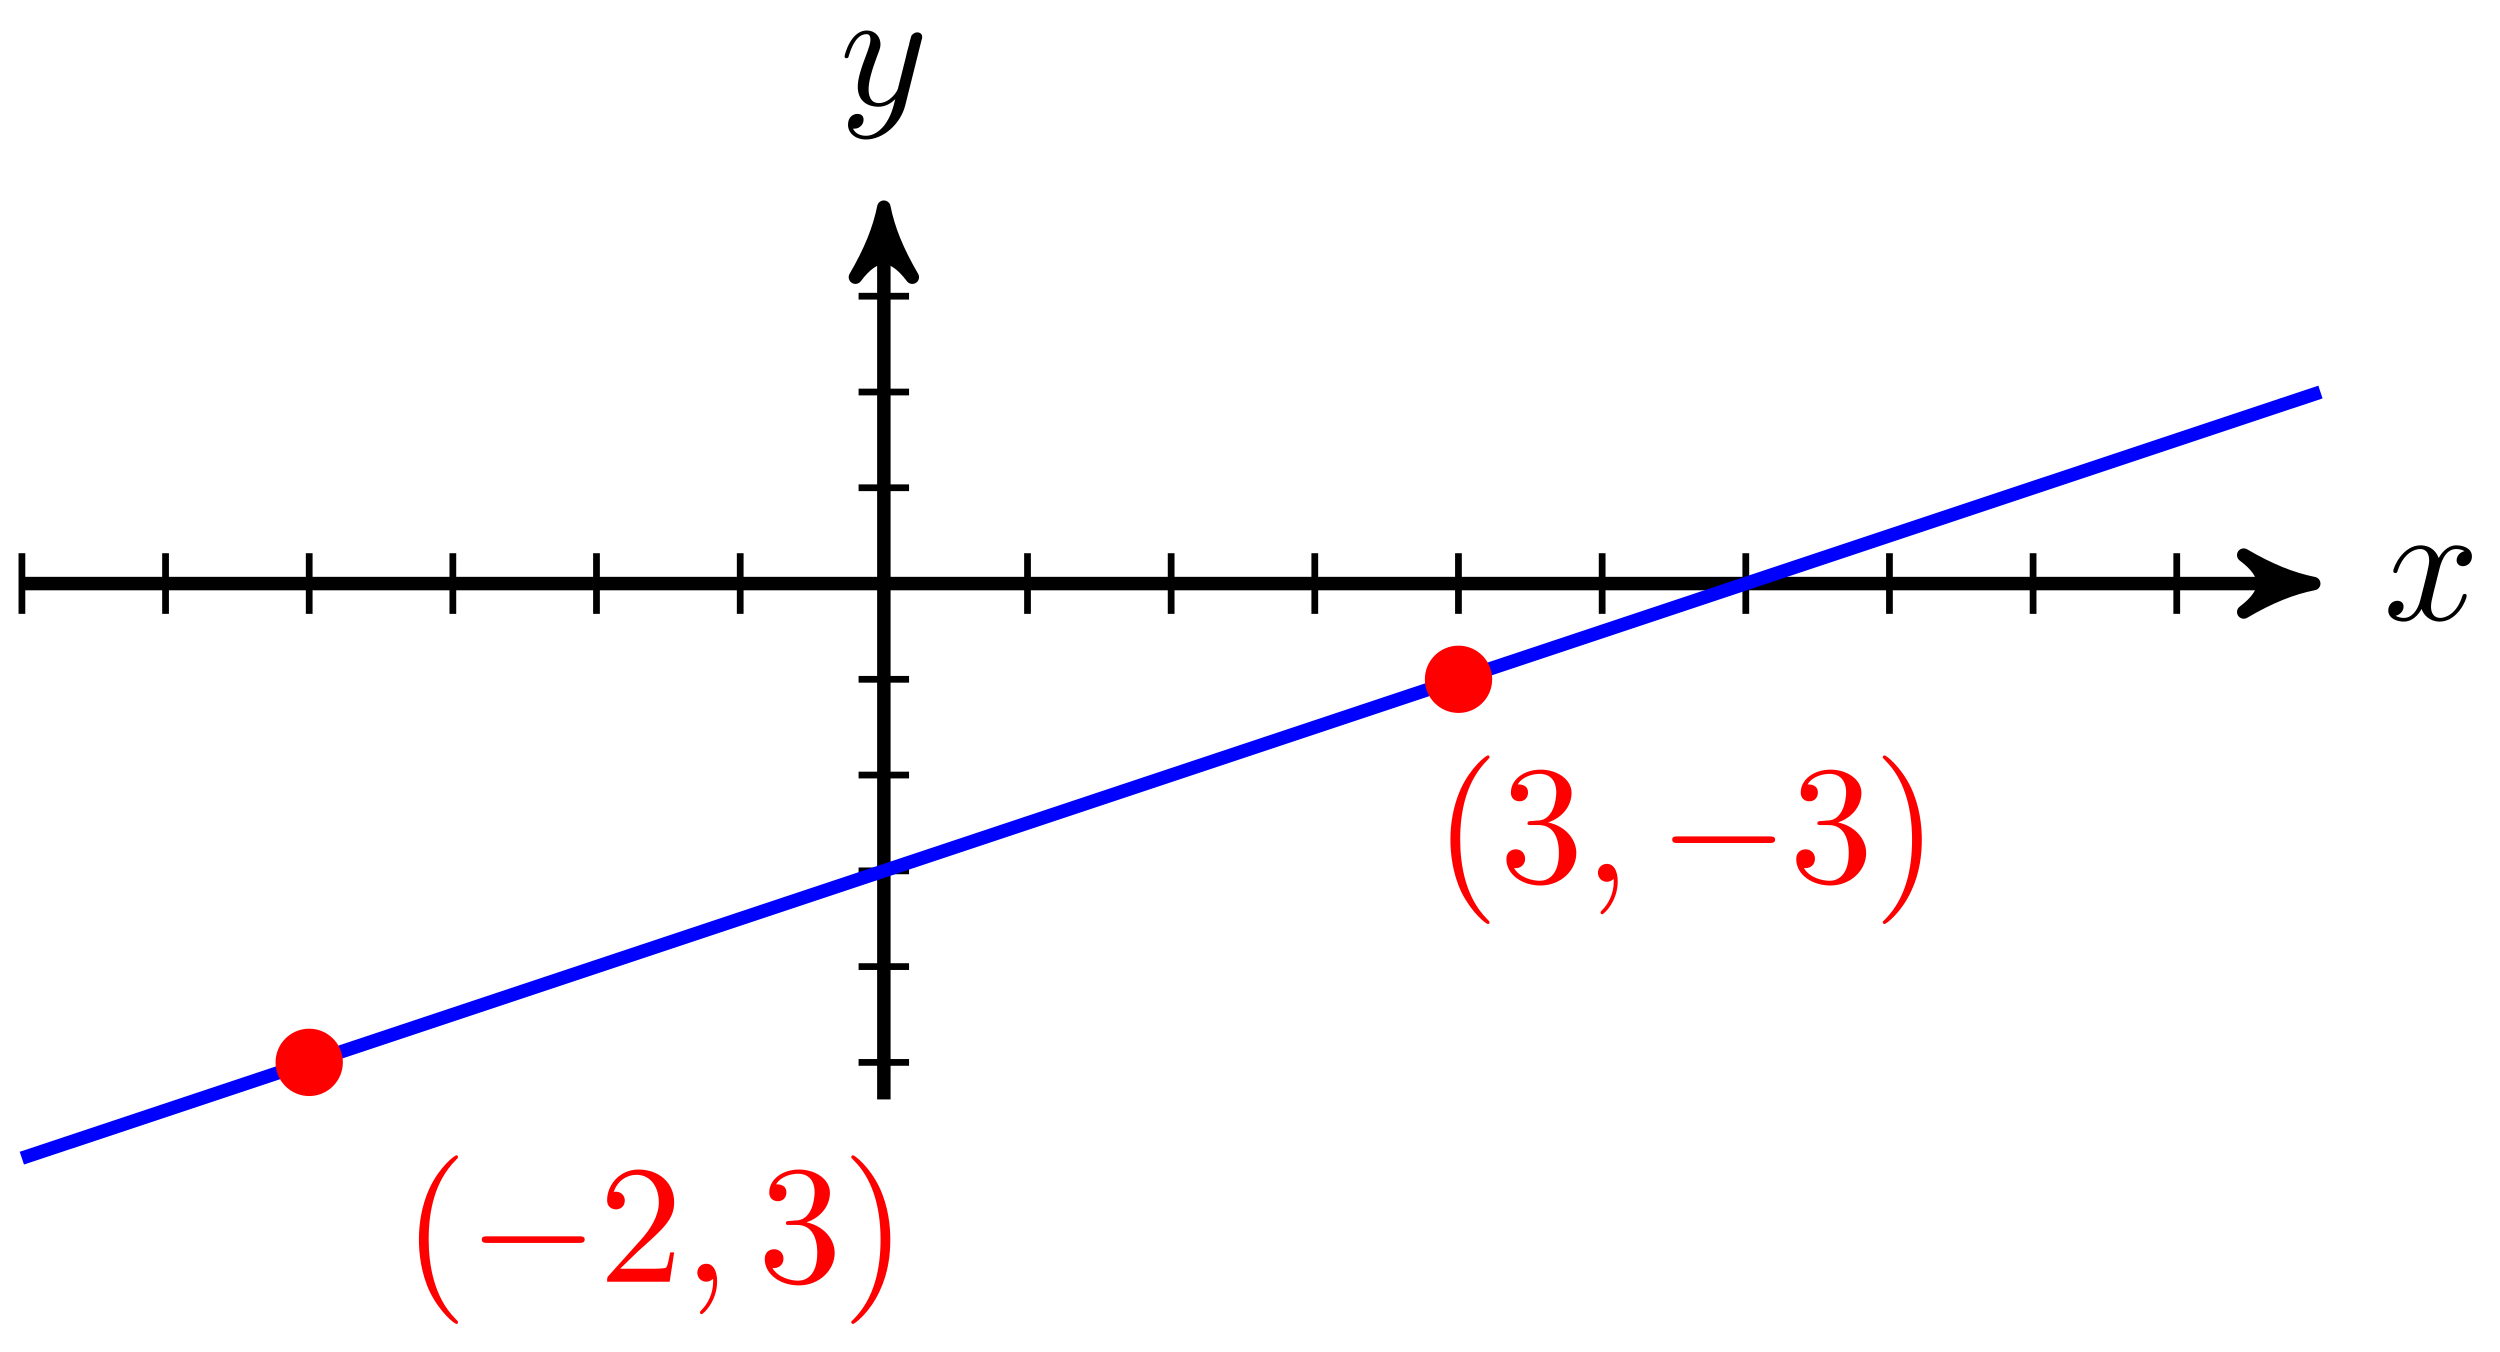
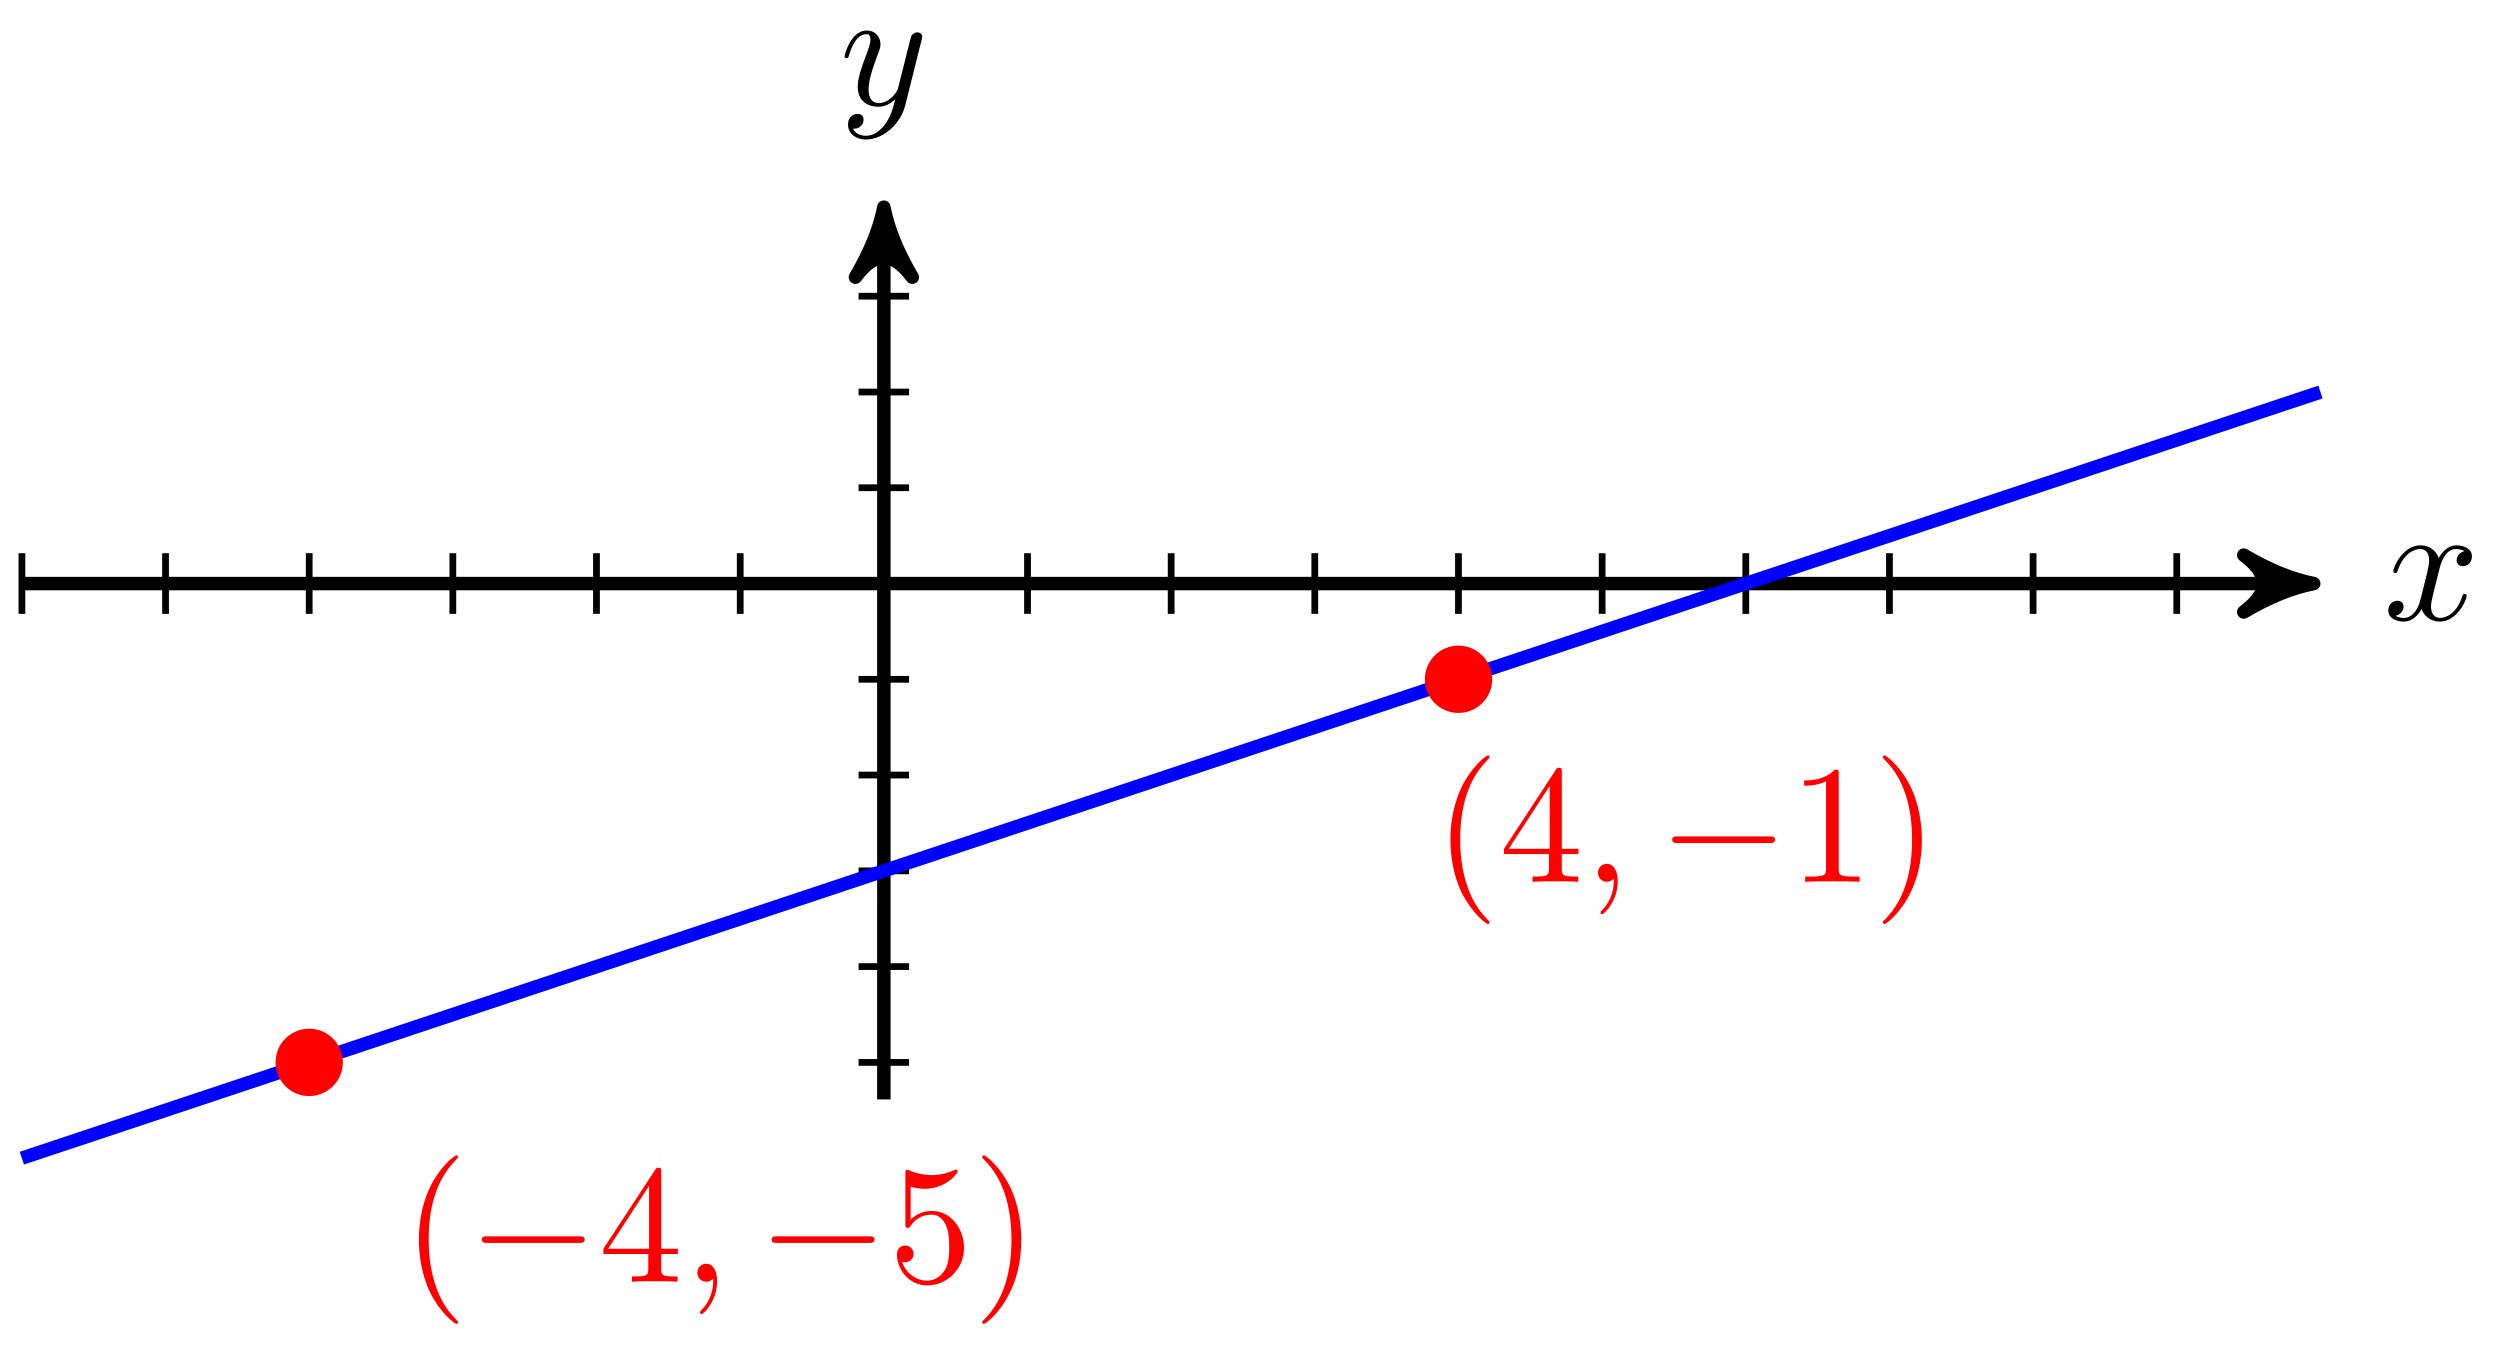
<svg xmlns="http://www.w3.org/2000/svg" xmlns:xlink="http://www.w3.org/1999/xlink" width="148pt" height="80pt" viewBox="0 0 148 80" version="1.1">
  <defs>
    <g>
      <symbol overflow="visible" id="glyph0-0">
        <path style="stroke:none;" d="" />
      </symbol>
      <symbol overflow="visible" id="glyph0-1">
        <path style="stroke:none;" d="M 3.328 -3.016 C 3.391 -3.266 3.625 -4.188 4.312 -4.188 C 4.359 -4.188 4.609 -4.188 4.812 -4.062 C 4.531 -4 4.344 -3.766 4.344 -3.516 C 4.344 -3.359 4.453 -3.172 4.719 -3.172 C 4.938 -3.172 5.25 -3.344 5.25 -3.75 C 5.25 -4.266 4.672 -4.406 4.328 -4.406 C 3.75 -4.406 3.406 -3.875 3.281 -3.656 C 3.031 -4.312 2.5 -4.406 2.203 -4.406 C 1.172 -4.406 0.594 -3.125 0.594 -2.875 C 0.594 -2.766 0.703 -2.766 0.719 -2.766 C 0.797 -2.766 0.828 -2.797 0.844 -2.875 C 1.188 -3.938 1.844 -4.188 2.188 -4.188 C 2.375 -4.188 2.719 -4.094 2.719 -3.516 C 2.719 -3.203 2.547 -2.547 2.188 -1.141 C 2.031 -0.531 1.672 -0.109 1.234 -0.109 C 1.172 -0.109 0.953 -0.109 0.734 -0.234 C 0.984 -0.297 1.203 -0.5 1.203 -0.781 C 1.203 -1.047 0.984 -1.125 0.844 -1.125 C 0.531 -1.125 0.297 -0.875 0.297 -0.547 C 0.297 -0.094 0.781 0.109 1.219 0.109 C 1.891 0.109 2.25 -0.594 2.266 -0.641 C 2.391 -0.281 2.75 0.109 3.344 0.109 C 4.375 0.109 4.938 -1.172 4.938 -1.422 C 4.938 -1.531 4.859 -1.531 4.828 -1.531 C 4.734 -1.531 4.719 -1.484 4.688 -1.422 C 4.359 -0.344 3.688 -0.109 3.375 -0.109 C 2.984 -0.109 2.828 -0.422 2.828 -0.766 C 2.828 -0.984 2.875 -1.203 2.984 -1.641 Z M 3.328 -3.016 " />
      </symbol>
      <symbol overflow="visible" id="glyph0-2">
        <path style="stroke:none;" d="M 4.844 -3.797 C 4.891 -3.938 4.891 -3.953 4.891 -4.031 C 4.891 -4.203 4.75 -4.297 4.594 -4.297 C 4.5 -4.297 4.344 -4.234 4.25 -4.094 C 4.234 -4.031 4.141 -3.734 4.109 -3.547 C 4.031 -3.297 3.969 -3.016 3.906 -2.75 L 3.453 -0.953 C 3.422 -0.812 2.984 -0.109 2.328 -0.109 C 1.828 -0.109 1.719 -0.547 1.719 -0.922 C 1.719 -1.375 1.891 -2 2.219 -2.875 C 2.375 -3.281 2.422 -3.391 2.422 -3.594 C 2.422 -4.031 2.109 -4.406 1.609 -4.406 C 0.656 -4.406 0.297 -2.953 0.297 -2.875 C 0.297 -2.766 0.391 -2.766 0.406 -2.766 C 0.516 -2.766 0.516 -2.797 0.562 -2.953 C 0.844 -3.891 1.234 -4.188 1.578 -4.188 C 1.656 -4.188 1.828 -4.188 1.828 -3.875 C 1.828 -3.625 1.719 -3.359 1.656 -3.172 C 1.25 -2.109 1.078 -1.547 1.078 -1.078 C 1.078 -0.188 1.703 0.109 2.297 0.109 C 2.688 0.109 3.016 -0.062 3.297 -0.344 C 3.172 0.172 3.047 0.672 2.656 1.203 C 2.391 1.531 2.016 1.828 1.562 1.828 C 1.422 1.828 0.969 1.797 0.797 1.406 C 0.953 1.406 1.094 1.406 1.219 1.281 C 1.328 1.203 1.422 1.062 1.422 0.875 C 1.422 0.562 1.156 0.531 1.062 0.531 C 0.828 0.531 0.5 0.688 0.5 1.172 C 0.5 1.672 0.938 2.047 1.562 2.047 C 2.578 2.047 3.609 1.141 3.891 0.016 Z M 4.844 -3.797 " />
      </symbol>
      <symbol overflow="visible" id="glyph0-3">
        <path style="stroke:none;" d="M 2.031 -0.016 C 2.031 -0.672 1.781 -1.062 1.391 -1.062 C 1.062 -1.062 0.859 -0.812 0.859 -0.531 C 0.859 -0.266 1.062 0 1.391 0 C 1.5 0 1.641 -0.047 1.734 -0.125 C 1.766 -0.156 1.781 -0.156 1.781 -0.156 C 1.797 -0.156 1.797 -0.156 1.797 -0.016 C 1.797 0.734 1.453 1.328 1.125 1.656 C 1.016 1.766 1.016 1.781 1.016 1.812 C 1.016 1.891 1.062 1.922 1.109 1.922 C 1.219 1.922 2.031 1.156 2.031 -0.016 Z M 2.031 -0.016 " />
      </symbol>
      <symbol overflow="visible" id="glyph1-0">
        <path style="stroke:none;" d="" />
      </symbol>
      <symbol overflow="visible" id="glyph1-1">
        <path style="stroke:none;" d="M 3.297 2.391 C 3.297 2.359 3.297 2.344 3.125 2.172 C 1.891 0.922 1.562 -0.969 1.562 -2.5 C 1.562 -4.234 1.938 -5.969 3.172 -7.203 C 3.297 -7.328 3.297 -7.344 3.297 -7.375 C 3.297 -7.453 3.266 -7.484 3.203 -7.484 C 3.094 -7.484 2.203 -6.797 1.609 -5.531 C 1.109 -4.438 0.984 -3.328 0.984 -2.5 C 0.984 -1.719 1.094 -0.516 1.641 0.625 C 2.25 1.844 3.094 2.5 3.203 2.5 C 3.266 2.5 3.297 2.469 3.297 2.391 Z M 3.297 2.391 " />
      </symbol>
      <symbol overflow="visible" id="glyph1-2">
-         <path style="stroke:none;" d="M 1.266 -0.766 L 2.328 -1.797 C 3.875 -3.172 4.469 -3.703 4.469 -4.703 C 4.469 -5.844 3.578 -6.641 2.359 -6.641 C 1.234 -6.641 0.5 -5.719 0.5 -4.828 C 0.5 -4.281 1 -4.281 1.031 -4.281 C 1.203 -4.281 1.547 -4.391 1.547 -4.812 C 1.547 -5.062 1.359 -5.328 1.016 -5.328 C 0.938 -5.328 0.922 -5.328 0.891 -5.312 C 1.109 -5.969 1.656 -6.328 2.234 -6.328 C 3.141 -6.328 3.562 -5.516 3.562 -4.703 C 3.562 -3.906 3.078 -3.125 2.516 -2.5 L 0.609 -0.375 C 0.5 -0.266 0.5 -0.234 0.5 0 L 4.203 0 L 4.469 -1.734 L 4.234 -1.734 C 4.172 -1.438 4.109 -1 4 -0.844 C 3.938 -0.766 3.281 -0.766 3.062 -0.766 Z M 1.266 -0.766 " />
+         <path style="stroke:none;" d="M 2.938 -1.641 L 2.938 -0.781 C 2.938 -0.422 2.906 -0.312 2.172 -0.312 L 1.969 -0.312 L 1.969 0 C 2.375 -0.031 2.891 -0.031 3.312 -0.031 C 3.734 -0.031 4.25 -0.031 4.672 0 L 4.672 -0.312 L 4.453 -0.312 C 3.719 -0.312 3.703 -0.422 3.703 -0.781 L 3.703 -1.641 L 4.688 -1.641 L 4.688 -1.953 L 3.703 -1.953 L 3.703 -6.484 C 3.703 -6.688 3.703 -6.75 3.531 -6.75 C 3.453 -6.75 3.422 -6.75 3.344 -6.625 L 0.281 -1.953 L 0.281 -1.641 Z M 2.984 -1.953 L 0.562 -1.953 L 2.984 -5.672 Z M 2.984 -1.953 " />
      </symbol>
      <symbol overflow="visible" id="glyph1-3">
-         <path style="stroke:none;" d="M 2.891 -3.516 C 3.703 -3.781 4.281 -4.469 4.281 -5.266 C 4.281 -6.078 3.406 -6.641 2.453 -6.641 C 1.453 -6.641 0.688 -6.047 0.688 -5.281 C 0.688 -4.953 0.906 -4.766 1.203 -4.766 C 1.5 -4.766 1.703 -4.984 1.703 -5.281 C 1.703 -5.766 1.234 -5.766 1.094 -5.766 C 1.391 -6.266 2.047 -6.391 2.406 -6.391 C 2.828 -6.391 3.375 -6.172 3.375 -5.281 C 3.375 -5.156 3.344 -4.578 3.094 -4.141 C 2.797 -3.656 2.453 -3.625 2.203 -3.625 C 2.125 -3.609 1.891 -3.594 1.812 -3.594 C 1.734 -3.578 1.672 -3.562 1.672 -3.469 C 1.672 -3.359 1.734 -3.359 1.906 -3.359 L 2.344 -3.359 C 3.156 -3.359 3.531 -2.688 3.531 -1.703 C 3.531 -0.344 2.844 -0.062 2.406 -0.062 C 1.969 -0.062 1.219 -0.234 0.875 -0.812 C 1.219 -0.766 1.531 -0.984 1.531 -1.359 C 1.531 -1.719 1.266 -1.922 0.984 -1.922 C 0.734 -1.922 0.422 -1.781 0.422 -1.344 C 0.422 -0.438 1.344 0.219 2.438 0.219 C 3.656 0.219 4.562 -0.688 4.562 -1.703 C 4.562 -2.516 3.922 -3.297 2.891 -3.516 Z M 2.891 -3.516 " />
+         <path style="stroke:none;" d="M 4.469 -2 C 4.469 -3.188 3.656 -4.188 2.578 -4.188 C 2.109 -4.188 1.672 -4.031 1.312 -3.672 L 1.312 -5.625 C 1.516 -5.562 1.844 -5.5 2.156 -5.5 C 3.391 -5.5 4.094 -6.406 4.094 -6.531 C 4.094 -6.594 4.062 -6.641 3.984 -6.641 C 3.984 -6.641 3.953 -6.641 3.906 -6.609 C 3.703 -6.516 3.219 -6.312 2.547 -6.312 C 2.156 -6.312 1.688 -6.391 1.219 -6.594 C 1.141 -6.625 1.125 -6.625 1.109 -6.625 C 1 -6.625 1 -6.547 1 -6.391 L 1 -3.438 C 1 -3.266 1 -3.188 1.141 -3.188 C 1.219 -3.188 1.234 -3.203 1.281 -3.266 C 1.391 -3.422 1.75 -3.969 2.562 -3.969 C 3.078 -3.969 3.328 -3.516 3.406 -3.328 C 3.562 -2.953 3.594 -2.578 3.594 -2.078 C 3.594 -1.719 3.594 -1.125 3.344 -0.703 C 3.109 -0.312 2.734 -0.062 2.281 -0.062 C 1.562 -0.062 0.984 -0.594 0.812 -1.172 C 0.844 -1.172 0.875 -1.156 0.984 -1.156 C 1.312 -1.156 1.484 -1.406 1.484 -1.641 C 1.484 -1.891 1.312 -2.141 0.984 -2.141 C 0.844 -2.141 0.5 -2.062 0.5 -1.609 C 0.5 -0.75 1.188 0.219 2.297 0.219 C 3.453 0.219 4.469 -0.734 4.469 -2 Z M 4.469 -2 " />
      </symbol>
      <symbol overflow="visible" id="glyph1-4">
        <path style="stroke:none;" d="M 2.875 -2.5 C 2.875 -3.266 2.766 -4.469 2.219 -5.609 C 1.625 -6.828 0.766 -7.484 0.672 -7.484 C 0.609 -7.484 0.562 -7.438 0.562 -7.375 C 0.562 -7.344 0.562 -7.328 0.75 -7.141 C 1.734 -6.156 2.297 -4.578 2.297 -2.5 C 2.297 -0.781 1.938 0.969 0.703 2.219 C 0.562 2.344 0.562 2.359 0.562 2.391 C 0.562 2.453 0.609 2.5 0.672 2.5 C 0.766 2.5 1.672 1.812 2.25 0.547 C 2.766 -0.547 2.875 -1.656 2.875 -2.5 Z M 2.875 -2.5 " />
+       </symbol>
+       <symbol overflow="visible" id="glyph1-5">
+         <path style="stroke:none;" d="M 2.938 -6.375 C 2.938 -6.625 2.938 -6.641 2.703 -6.641 C 2.078 -6 1.203 -6 0.891 -6 L 0.891 -5.688 C 1.094 -5.688 1.672 -5.688 2.188 -5.953 L 2.188 -0.781 C 2.188 -0.422 2.156 -0.312 1.266 -0.312 L 0.953 -0.312 L 0.953 0 C 1.297 -0.031 2.156 -0.031 2.562 -0.031 C 2.953 -0.031 3.828 -0.031 4.172 0 L 4.172 -0.312 L 3.859 -0.312 C 2.953 -0.312 2.938 -0.422 2.938 -0.781 Z M 2.938 -6.375 " />
      </symbol>
      <symbol overflow="visible" id="glyph2-0">
        <path style="stroke:none;" d="" />
      </symbol>
      <symbol overflow="visible" id="glyph2-1">
        <path style="stroke:none;" d="M 6.562 -2.297 C 6.734 -2.297 6.922 -2.297 6.922 -2.5 C 6.922 -2.688 6.734 -2.688 6.562 -2.688 L 1.172 -2.688 C 1 -2.688 0.828 -2.688 0.828 -2.5 C 0.828 -2.297 1 -2.297 1.172 -2.297 Z M 6.562 -2.297 " />
      </symbol>
    </g>
  </defs>
  <g id="surface1">
    <path style="fill:none;stroke-width:0.797;stroke-linecap:butt;stroke-linejoin:miter;stroke:rgb(0%,0%,0%);stroke-opacity:1;stroke-miterlimit:10;" d="M -51.023 -0.002 L 83.606 -0.002 " transform="matrix(1.00006,0,0,-1.00005,52.32306,34.54508)" />
    <path style="fill-rule:nonzero;fill:rgb(0%,0%,0%);fill-opacity:1;stroke-width:0.797;stroke-linecap:butt;stroke-linejoin:round;stroke:rgb(0%,0%,0%);stroke-opacity:1;stroke-miterlimit:10;" d="M 1.038 -0.002 C -0.259 0.26 -1.556 0.776 -3.106 1.682 C -1.556 0.518 -1.556 -0.517 -3.106 -1.685 C -1.556 -0.775 -0.259 -0.26 1.038 -0.002 Z M 1.038 -0.002 " transform="matrix(1.00006,0,0,-1.00005,135.9347,34.54508)" />
    <g style="fill:rgb(0%,0%,0%);fill-opacity:1;">
      <use xlink:href="#glyph0-1" x="141.088" y="36.69" />
    </g>
    <path style="fill:none;stroke-width:0.797;stroke-linecap:butt;stroke-linejoin:miter;stroke:rgb(0%,0%,0%);stroke-opacity:1;stroke-miterlimit:10;" d="M 0.001 -39.683 L 0.001 21.243 " transform="matrix(1.00006,0,0,-1.00005,52.32306,34.54508)" />
    <path style="fill-rule:nonzero;fill:rgb(0%,0%,0%);fill-opacity:1;stroke-width:0.797;stroke-linecap:butt;stroke-linejoin:round;stroke:rgb(0%,0%,0%);stroke-opacity:1;stroke-miterlimit:10;" d="M 1.036 -0.001 C -0.261 0.261 -1.554 0.776 -3.108 1.682 C -1.554 0.518 -1.554 -0.517 -3.108 -1.685 C -1.554 -0.778 -0.261 -0.259 1.036 -0.001 Z M 1.036 -0.001 " transform="matrix(0,-1.00005,-1.00006,0,52.32306,13.30153)" />
    <g style="fill:rgb(0%,0%,0%);fill-opacity:1;">
      <use xlink:href="#glyph0-2" x="49.702" y="6.211" />
    </g>
    <path style="fill:none;stroke-width:0.399;stroke-linecap:butt;stroke-linejoin:miter;stroke:rgb(0%,0%,0%);stroke-opacity:1;stroke-miterlimit:10;" d="M -51.023 1.795 L -51.023 -1.795 " transform="matrix(1.00006,0,0,-1.00005,52.32306,34.54508)" />
    <path style="fill:none;stroke-width:0.399;stroke-linecap:butt;stroke-linejoin:miter;stroke:rgb(0%,0%,0%);stroke-opacity:1;stroke-miterlimit:10;" d="M -42.52 1.795 L -42.52 -1.795 " transform="matrix(1.00006,0,0,-1.00005,52.32306,34.54508)" />
    <path style="fill:none;stroke-width:0.399;stroke-linecap:butt;stroke-linejoin:miter;stroke:rgb(0%,0%,0%);stroke-opacity:1;stroke-miterlimit:10;" d="M -34.016 1.795 L -34.016 -1.795 " transform="matrix(1.00006,0,0,-1.00005,52.32306,34.54508)" />
    <path style="fill:none;stroke-width:0.399;stroke-linecap:butt;stroke-linejoin:miter;stroke:rgb(0%,0%,0%);stroke-opacity:1;stroke-miterlimit:10;" d="M -25.513 1.795 L -25.513 -1.795 " transform="matrix(1.00006,0,0,-1.00005,52.32306,34.54508)" />
    <path style="fill:none;stroke-width:0.399;stroke-linecap:butt;stroke-linejoin:miter;stroke:rgb(0%,0%,0%);stroke-opacity:1;stroke-miterlimit:10;" d="M -17.01 1.795 L -17.01 -1.795 " transform="matrix(1.00006,0,0,-1.00005,52.32306,34.54508)" />
    <path style="fill:none;stroke-width:0.399;stroke-linecap:butt;stroke-linejoin:miter;stroke:rgb(0%,0%,0%);stroke-opacity:1;stroke-miterlimit:10;" d="M -8.502 1.795 L -8.502 -1.795 " transform="matrix(1.00006,0,0,-1.00005,52.32306,34.54508)" />
    <path style="fill:none;stroke-width:0.399;stroke-linecap:butt;stroke-linejoin:miter;stroke:rgb(0%,0%,0%);stroke-opacity:1;stroke-miterlimit:10;" d="M 0.001 1.795 L 0.001 -1.795 " transform="matrix(1.00006,0,0,-1.00005,52.32306,34.54508)" />
    <path style="fill:none;stroke-width:0.399;stroke-linecap:butt;stroke-linejoin:miter;stroke:rgb(0%,0%,0%);stroke-opacity:1;stroke-miterlimit:10;" d="M 8.505 1.795 L 8.505 -1.795 " transform="matrix(1.00006,0,0,-1.00005,52.32306,34.54508)" />
    <path style="fill:none;stroke-width:0.399;stroke-linecap:butt;stroke-linejoin:miter;stroke:rgb(0%,0%,0%);stroke-opacity:1;stroke-miterlimit:10;" d="M 17.008 1.795 L 17.008 -1.795 " transform="matrix(1.00006,0,0,-1.00005,52.32306,34.54508)" />
    <path style="fill:none;stroke-width:0.399;stroke-linecap:butt;stroke-linejoin:miter;stroke:rgb(0%,0%,0%);stroke-opacity:1;stroke-miterlimit:10;" d="M 25.511 1.795 L 25.511 -1.795 " transform="matrix(1.00006,0,0,-1.00005,52.32306,34.54508)" />
    <path style="fill:none;stroke-width:0.399;stroke-linecap:butt;stroke-linejoin:miter;stroke:rgb(0%,0%,0%);stroke-opacity:1;stroke-miterlimit:10;" d="M 34.015 1.795 L 34.015 -1.795 " transform="matrix(1.00006,0,0,-1.00005,52.32306,34.54508)" />
    <path style="fill:none;stroke-width:0.399;stroke-linecap:butt;stroke-linejoin:miter;stroke:rgb(0%,0%,0%);stroke-opacity:1;stroke-miterlimit:10;" d="M 42.522 1.795 L 42.522 -1.795 " transform="matrix(1.00006,0,0,-1.00005,52.32306,34.54508)" />
    <path style="fill:none;stroke-width:0.399;stroke-linecap:butt;stroke-linejoin:miter;stroke:rgb(0%,0%,0%);stroke-opacity:1;stroke-miterlimit:10;" d="M 51.025 1.795 L 51.025 -1.795 " transform="matrix(1.00006,0,0,-1.00005,52.32306,34.54508)" />
    <path style="fill:none;stroke-width:0.399;stroke-linecap:butt;stroke-linejoin:miter;stroke:rgb(0%,0%,0%);stroke-opacity:1;stroke-miterlimit:10;" d="M 59.529 1.795 L 59.529 -1.795 " transform="matrix(1.00006,0,0,-1.00005,52.32306,34.54508)" />
    <path style="fill:none;stroke-width:0.399;stroke-linecap:butt;stroke-linejoin:miter;stroke:rgb(0%,0%,0%);stroke-opacity:1;stroke-miterlimit:10;" d="M 68.032 1.795 L 68.032 -1.795 " transform="matrix(1.00006,0,0,-1.00005,52.32306,34.54508)" />
    <path style="fill:none;stroke-width:0.399;stroke-linecap:butt;stroke-linejoin:miter;stroke:rgb(0%,0%,0%);stroke-opacity:1;stroke-miterlimit:10;" d="M 76.536 1.795 L 76.536 -1.795 " transform="matrix(1.00006,0,0,-1.00005,52.32306,34.54508)" />
    <path style="fill:none;stroke-width:0.399;stroke-linecap:butt;stroke-linejoin:miter;stroke:rgb(0%,0%,0%);stroke-opacity:1;stroke-miterlimit:10;" d="M 1.493 -39.683 L -1.495 -39.683 " transform="matrix(1.00006,0,0,-1.00005,52.32306,34.54508)" />
    <path style="fill:none;stroke-width:0.399;stroke-linecap:butt;stroke-linejoin:miter;stroke:rgb(0%,0%,0%);stroke-opacity:1;stroke-miterlimit:10;" d="M 1.493 -34.016 L -1.495 -34.016 " transform="matrix(1.00006,0,0,-1.00005,52.32306,34.54508)" />
    <path style="fill:none;stroke-width:0.399;stroke-linecap:butt;stroke-linejoin:miter;stroke:rgb(0%,0%,0%);stroke-opacity:1;stroke-miterlimit:10;" d="M 1.493 -28.348 L -1.495 -28.348 " transform="matrix(1.00006,0,0,-1.00005,52.32306,34.54508)" />
    <path style="fill:none;stroke-width:0.399;stroke-linecap:butt;stroke-linejoin:miter;stroke:rgb(0%,0%,0%);stroke-opacity:1;stroke-miterlimit:10;" d="M 1.493 -22.676 L -1.495 -22.676 " transform="matrix(1.00006,0,0,-1.00005,52.32306,34.54508)" />
    <path style="fill:none;stroke-width:0.399;stroke-linecap:butt;stroke-linejoin:miter;stroke:rgb(0%,0%,0%);stroke-opacity:1;stroke-miterlimit:10;" d="M 1.493 -17.009 L -1.495 -17.009 " transform="matrix(1.00006,0,0,-1.00005,52.32306,34.54508)" />
    <path style="fill:none;stroke-width:0.399;stroke-linecap:butt;stroke-linejoin:miter;stroke:rgb(0%,0%,0%);stroke-opacity:1;stroke-miterlimit:10;" d="M 1.493 -11.337 L -1.495 -11.337 " transform="matrix(1.00006,0,0,-1.00005,52.32306,34.54508)" />
    <path style="fill:none;stroke-width:0.399;stroke-linecap:butt;stroke-linejoin:miter;stroke:rgb(0%,0%,0%);stroke-opacity:1;stroke-miterlimit:10;" d="M 1.493 -5.669 L -1.495 -5.669 " transform="matrix(1.00006,0,0,-1.00005,52.32306,34.54508)" />
    <path style="fill:none;stroke-width:0.399;stroke-linecap:butt;stroke-linejoin:miter;stroke:rgb(0%,0%,0%);stroke-opacity:1;stroke-miterlimit:10;" d="M 1.493 -0.002 L -1.495 -0.002 " transform="matrix(1.00006,0,0,-1.00005,52.32306,34.54508)" />
    <path style="fill:none;stroke-width:0.399;stroke-linecap:butt;stroke-linejoin:miter;stroke:rgb(0%,0%,0%);stroke-opacity:1;stroke-miterlimit:10;" d="M 1.493 5.67 L -1.495 5.67 " transform="matrix(1.00006,0,0,-1.00005,52.32306,34.54508)" />
    <path style="fill:none;stroke-width:0.399;stroke-linecap:butt;stroke-linejoin:miter;stroke:rgb(0%,0%,0%);stroke-opacity:1;stroke-miterlimit:10;" d="M 1.493 11.337 L -1.495 11.337 " transform="matrix(1.00006,0,0,-1.00005,52.32306,34.54508)" />
    <path style="fill:none;stroke-width:0.399;stroke-linecap:butt;stroke-linejoin:miter;stroke:rgb(0%,0%,0%);stroke-opacity:1;stroke-miterlimit:10;" d="M 1.493 17.009 L -1.495 17.009 " transform="matrix(1.00006,0,0,-1.00005,52.32306,34.54508)" />
    <path style="fill:none;stroke-width:0.797;stroke-linecap:butt;stroke-linejoin:miter;stroke:rgb(0%,0%,100%);stroke-opacity:1;stroke-miterlimit:10;" d="M -51.027 -34.016 L 85.043 11.337 " transform="matrix(1.00006,0,0,-1.00005,52.32306,34.54508)" />
    <path style="fill-rule:nonzero;fill:rgb(100%,0%,0%);fill-opacity:1;stroke-width:0.399;stroke-linecap:butt;stroke-linejoin:miter;stroke:rgb(100%,0%,0%);stroke-opacity:1;stroke-miterlimit:10;" d="M -32.223 -28.344 C -32.223 -27.356 -33.028 -26.551 -34.016 -26.551 C -35.008 -26.551 -35.809 -27.356 -35.809 -28.344 C -35.809 -29.336 -35.008 -30.141 -34.016 -30.141 C -33.028 -30.141 -32.223 -29.336 -32.223 -28.344 Z M -32.223 -28.344 " transform="matrix(1.00006,0,0,-1.00005,52.32306,34.54508)" />
-     <path style=" stroke:none;fill-rule:nonzero;fill:rgb(100%,100%,100%);fill-opacity:1;" d="M 20.496 81.688 L 57.027 81.688 L 57.027 65.086 L 20.496 65.086 Z M 20.496 81.688 " />
+     <path style=" stroke:none;fill-rule:nonzero;fill:rgb(100%,100%,100%);fill-opacity:1;" d="M 20.496 81.688 L 64.777 81.688 L 64.777 65.086 L 20.496 65.086 Z M 20.496 81.688 " />
    <g style="fill:rgb(100%,0%,0%);fill-opacity:1;">
      <use xlink:href="#glyph1-1" x="23.816" y="75.877" />
    </g>
    <g style="fill:rgb(100%,0%,0%);fill-opacity:1;">
      <use xlink:href="#glyph2-1" x="27.692" y="75.877" />
    </g>
    <g style="fill:rgb(100%,0%,0%);fill-opacity:1;">
      <use xlink:href="#glyph1-2" x="35.441" y="75.877" />
    </g>
    <g style="fill:rgb(100%,0%,0%);fill-opacity:1;">
      <use xlink:href="#glyph0-3" x="40.422" y="75.877" />
    </g>
    <g style="fill:rgb(100%,0%,0%);fill-opacity:1;">
-       <use xlink:href="#glyph1-3" x="44.851" y="75.877" />
-       <use xlink:href="#glyph1-4" x="49.832" y="75.877" />
+       <use xlink:href="#glyph2-1" x="44.851" y="75.877" />
+     </g>
+     <g style="fill:rgb(100%,0%,0%);fill-opacity:1;">
+       <use xlink:href="#glyph1-3" x="52.599" y="75.877" />
+       <use xlink:href="#glyph1-4" x="57.581" y="75.877" />
    </g>
    <path style="fill-rule:nonzero;fill:rgb(100%,0%,0%);fill-opacity:1;stroke-width:0.399;stroke-linecap:butt;stroke-linejoin:miter;stroke:rgb(100%,0%,0%);stroke-opacity:1;stroke-miterlimit:10;" d="M 35.812 -5.669 C 35.812 -4.677 35.007 -3.877 34.019 -3.877 C 33.027 -3.877 32.226 -4.677 32.226 -5.669 C 32.226 -6.658 33.027 -7.462 34.019 -7.462 C 35.007 -7.462 35.812 -6.658 35.812 -5.669 Z M 35.812 -5.669 " transform="matrix(1.00006,0,0,-1.00005,52.32306,34.54508)" />
    <g style="fill:rgb(100%,0%,0%);fill-opacity:1;">
      <use xlink:href="#glyph1-1" x="84.881" y="52.203" />
-       <use xlink:href="#glyph1-3" x="88.756" y="52.203" />
+       <use xlink:href="#glyph1-2" x="88.756" y="52.203" />
    </g>
    <g style="fill:rgb(100%,0%,0%);fill-opacity:1;">
      <use xlink:href="#glyph0-3" x="93.738" y="52.203" />
    </g>
    <g style="fill:rgb(100%,0%,0%);fill-opacity:1;">
      <use xlink:href="#glyph2-1" x="98.166" y="52.203" />
    </g>
    <g style="fill:rgb(100%,0%,0%);fill-opacity:1;">
-       <use xlink:href="#glyph1-3" x="105.915" y="52.203" />
+       <use xlink:href="#glyph1-5" x="105.915" y="52.203" />
      <use xlink:href="#glyph1-4" x="110.897" y="52.203" />
    </g>
  </g>
</svg>
